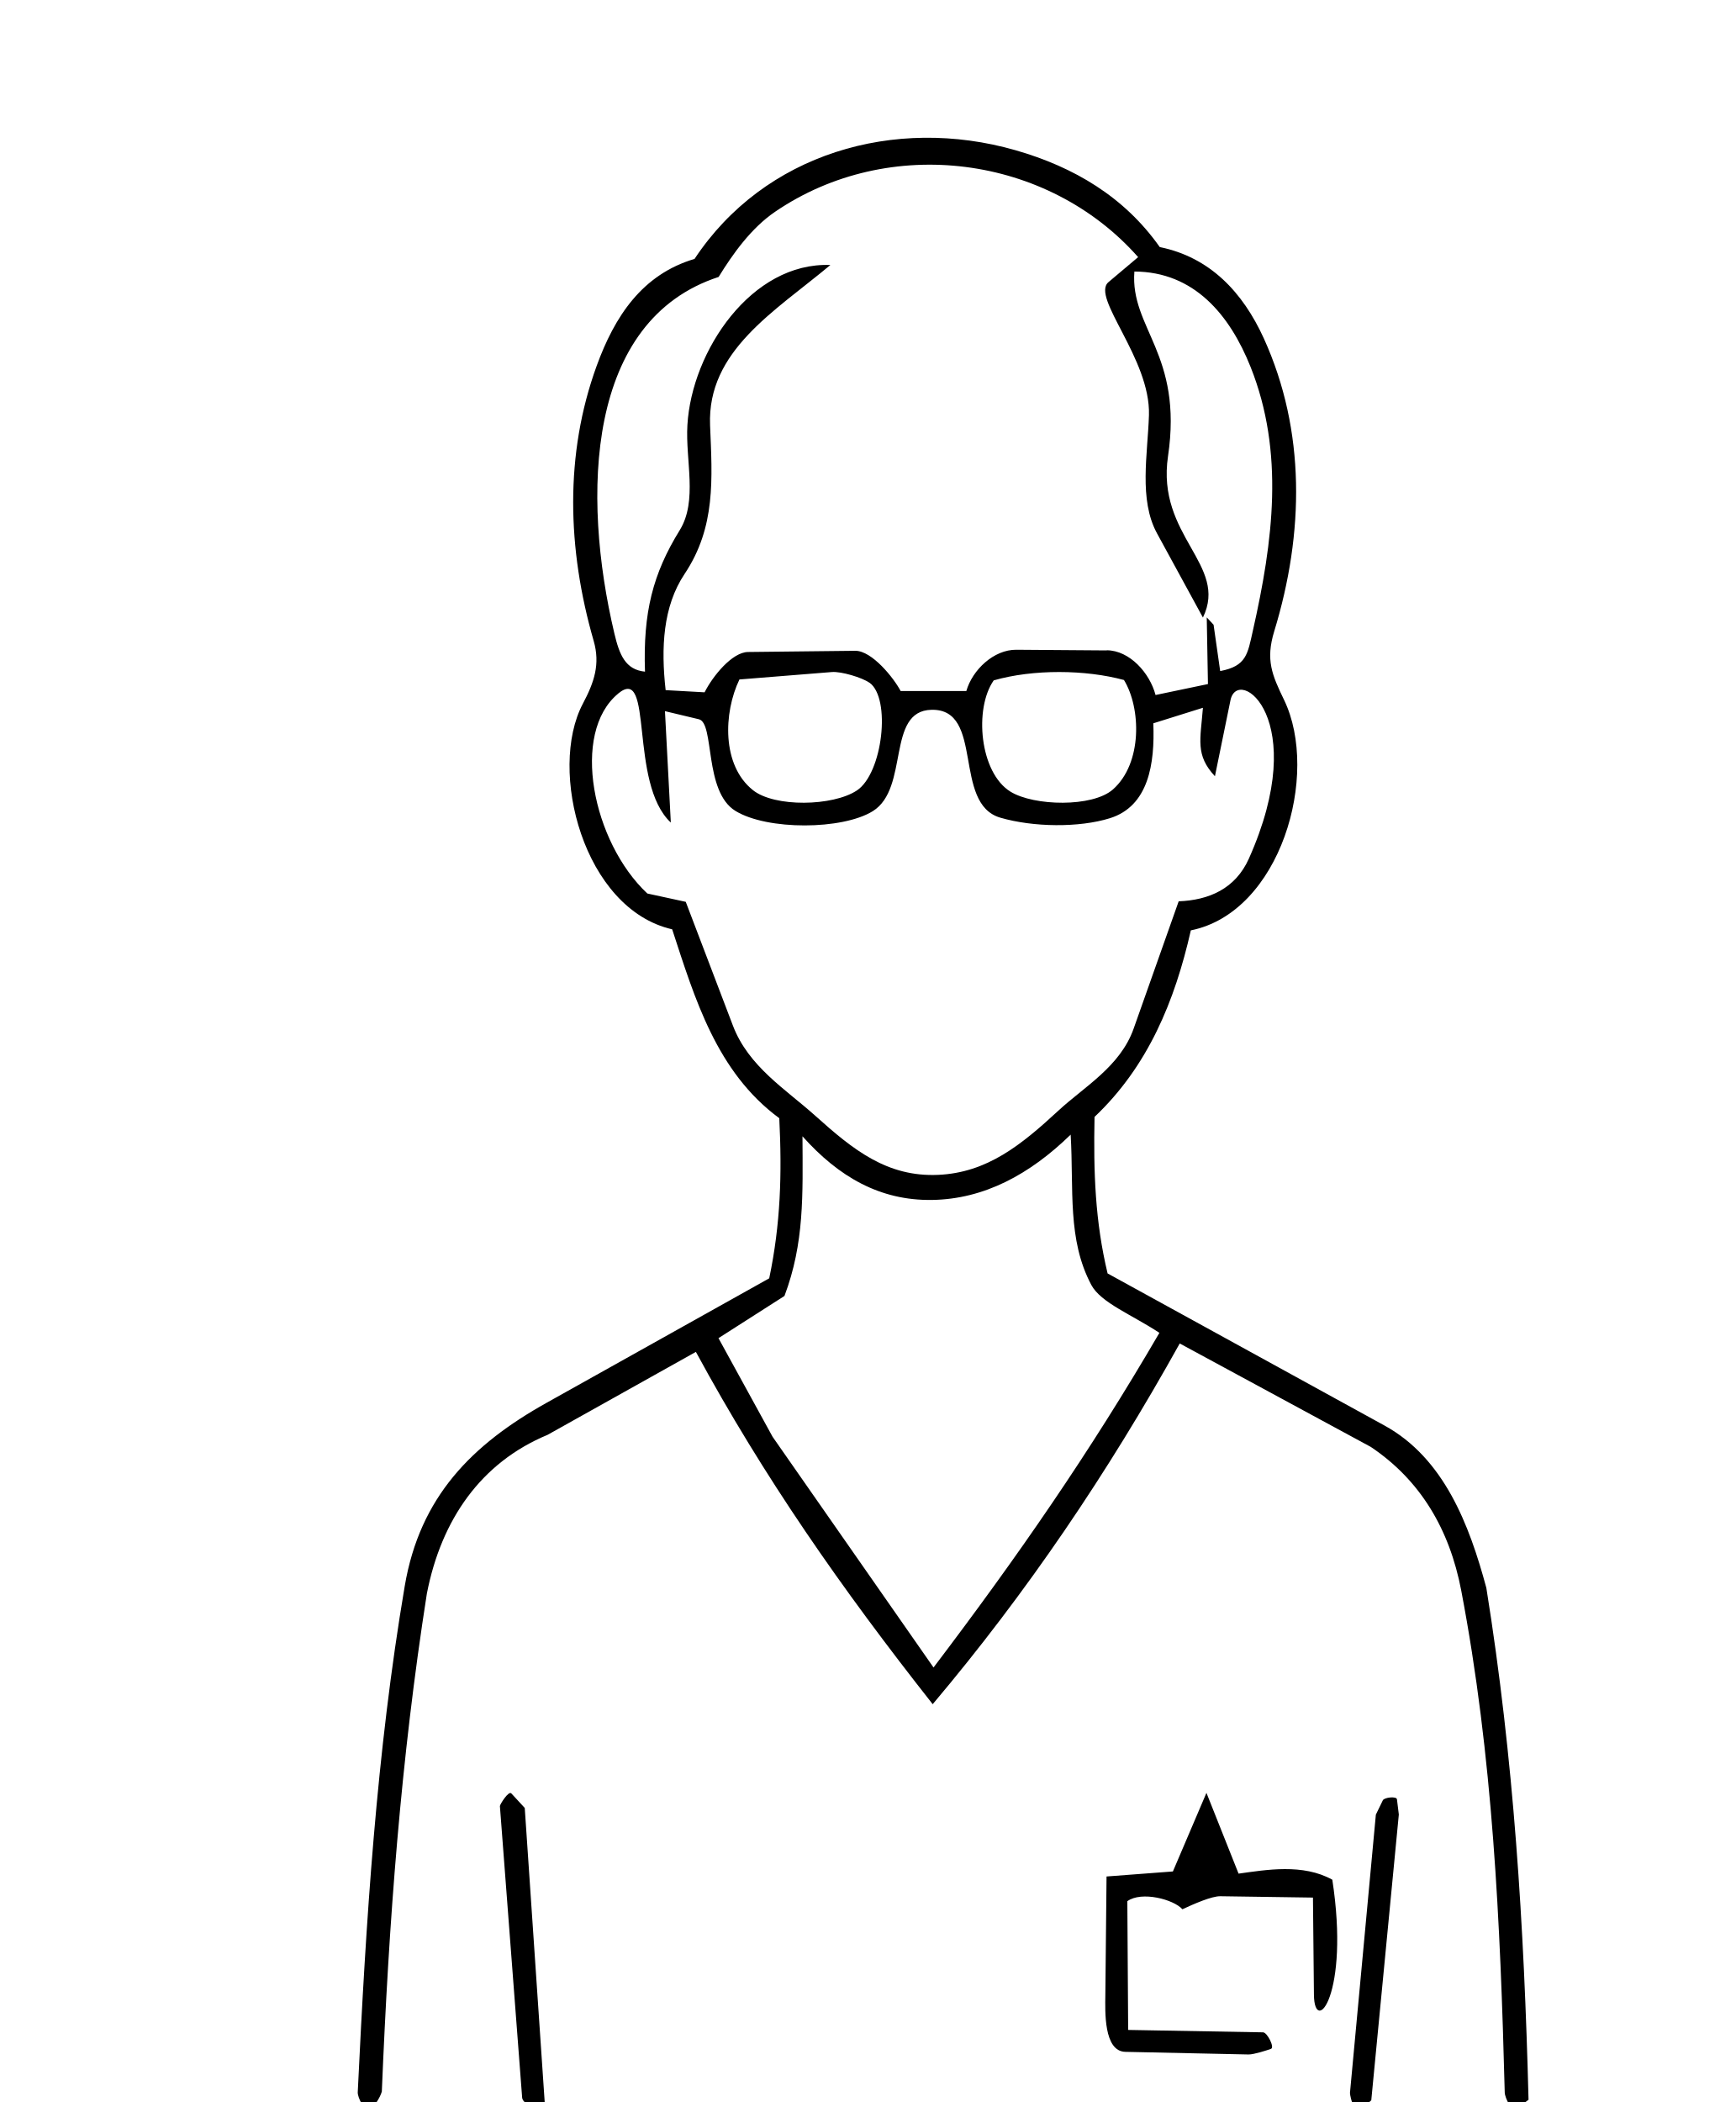
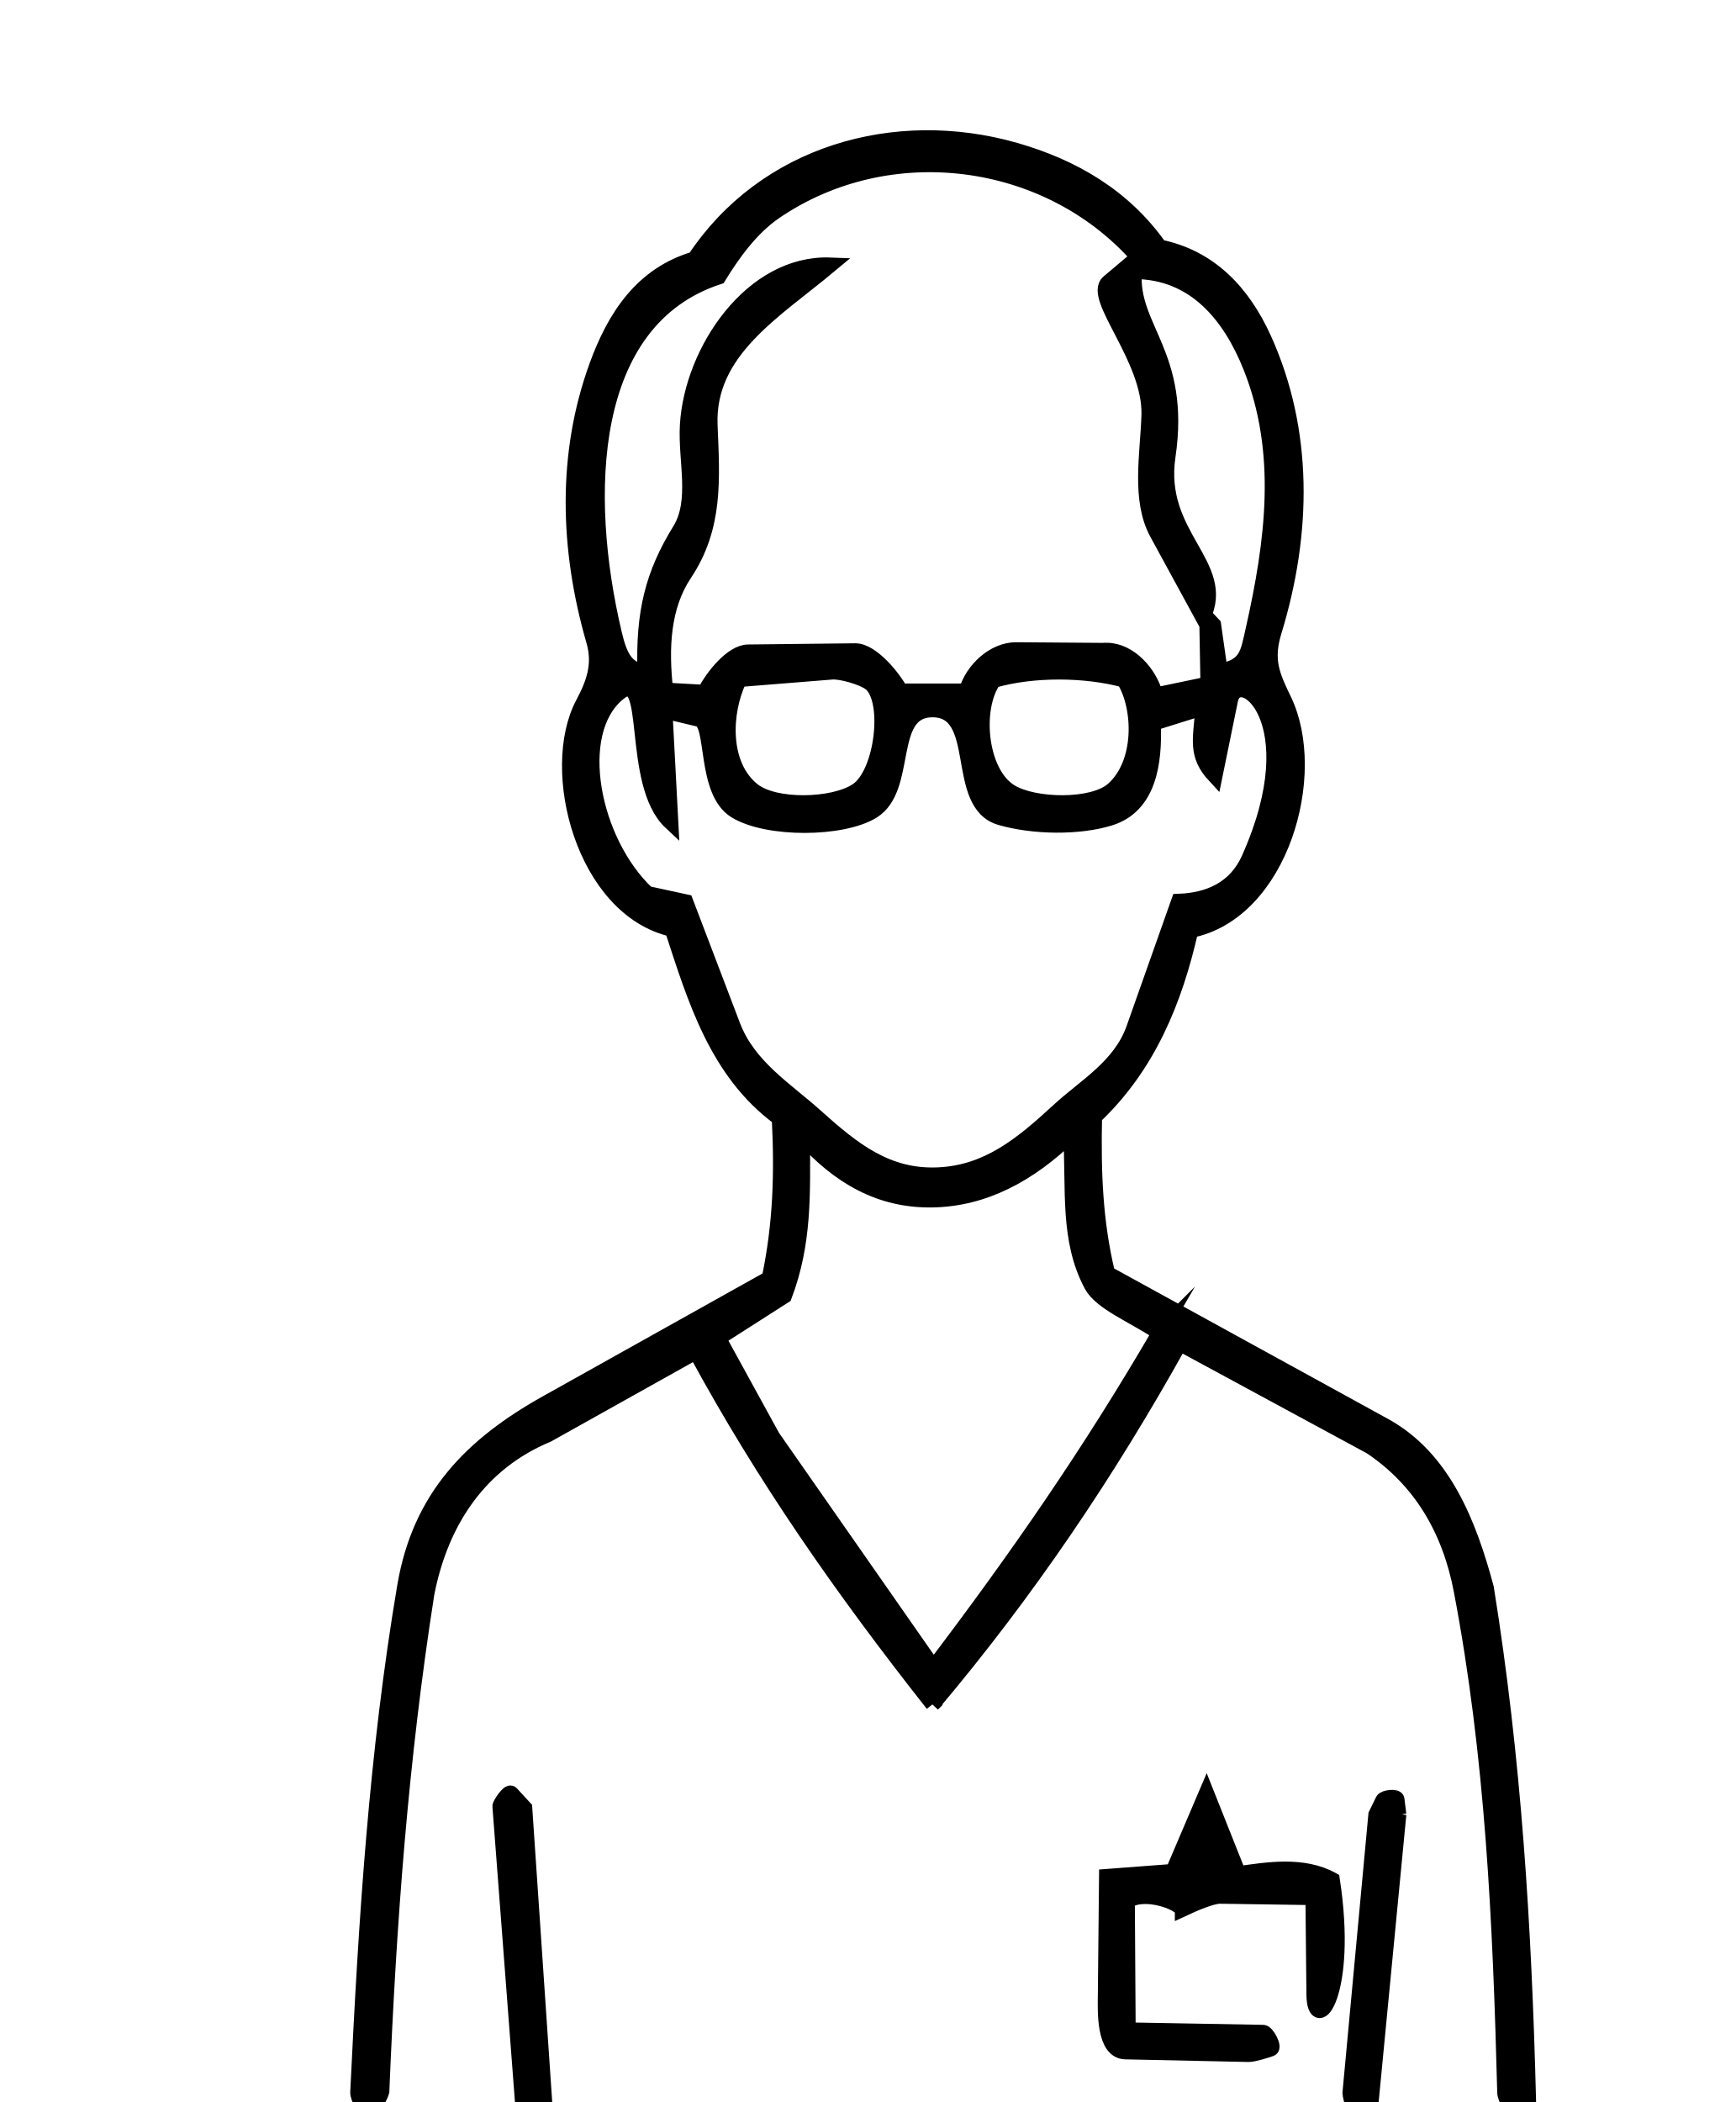
<svg xmlns="http://www.w3.org/2000/svg" id="_レイヤー_1" data-name="レイヤー 1" viewBox="0 0 231.24 280">
-   <path d="M124.26,227.01c-12.19-15.46-22.54-30.31-31.55-46.93l-19.76,11.05c-8.88,3.69-14.16,11.3-16.08,21.14-3.46,22.07-5.07,43.68-6,66.33-.21.8-1.09,2.17-1.68,2.44s-1.56-1.63-1.53-2.33c1.1-22.9,2.49-45.18,6.26-67.43,2.02-11.91,8.95-18.86,18.92-24.43l29.64-16.57c1.52-7.24,1.71-13.94,1.34-21.33-8.35-6.14-11.25-15.94-14.27-25.16-11.81-2.7-16.58-21.19-11.9-30.05,1.51-2.85,2.34-5.26,1.44-8.38-3.53-12.24-3.88-24.86.4-36.62,2.39-6.57,6.04-12.18,13.04-14.25,9.28-14.03,26.64-19.1,42.76-14.48,7.77,2.23,14.5,6.2,19.22,12.9,6.68,1.36,11.06,6,13.87,12.18,5.58,12.29,5.38,25.92,1.38,39-1.17,3.82-.29,5.83,1.31,9.14,4.8,9.95-.47,28.31-12.42,30.7-2.13,9.41-5.71,18.11-12.83,24.85-.15,7.39.08,13.93,1.74,20.85l36.89,20.26c7.92,4.35,11.3,13.2,13.57,21.63,3.66,22.78,5.03,44.97,5.62,68.18l-1.69,1.27c-.51.39-1.46-1.51-1.48-2.23-.59-22.74-1.59-44.84-5.8-66.89-1.55-8.11-5.42-14.67-12.04-19.11l-25.46-13.78c-9.61,17.28-20.34,33.15-32.92,48.06ZM147.45,86.62c3.04.02,5.72,3.01,6.5,5.96l6.98-1.46-.16-8.88.91.98.88,6.17c3.52-.66,3.66-2.3,4.35-5.36,2.7-11.94,4.24-23.77-.3-35.15-2.77-6.94-7.53-12.68-15.48-12.71-.59,7.55,6.5,10.98,4.48,24.6-1.58,10.66,8.08,14.44,4.65,21.49l-6.12-11.22c-2.45-4.5-1.23-10.55-1.07-15.74.23-7.53-7.78-15.7-5.39-17.72l3.95-3.33c-12.02-13.61-33.18-16.4-48.37-6.04-3.19,2.17-5.66,5.65-7.52,8.68-17.67,5.77-18.26,29.05-13.89,47.49.67,2.83,1.46,4.83,4.08,5.09-.27-7.88,1.04-13.04,4.63-18.85,2.41-3.92.74-9.27,1.02-14.01.58-9.88,8.55-21.72,19.05-21.31-7.42,6.2-16.43,11.42-16.03,21.35.29,7.11.79,13.54-3.4,19.81-2.89,4.33-3.15,9.85-2.52,15.47l5.19.29c1.09-2.17,3.68-5.35,5.79-5.37l14.28-.16c2.23-.02,5.15,3.64,6.05,5.36h8.75c.82-2.85,3.68-5.53,6.67-5.5l12.02.09ZM115.84,90.95c-.98-.7-3.77-1.53-5.01-1.43l-12.32.99c-2.13,4.43-2.37,11.44,1.81,14.75,2.88,2.29,10.63,2.15,13.83.04,3.46-2.28,4.58-12.3,1.69-14.36ZM148.27,105.16c3.95-3.49,3.75-10.87,1.47-14.58-5.13-1.39-12.08-1.46-17.35.05-2.63,3.74-1.89,12.29,2.24,14.83,3.13,1.92,10.92,2.1,13.64-.3ZM82.36,92.39c-6.36,5.25-3.43,19.77,3.88,26.63l5.12,1.11,6.28,16.48c2.08,5.47,7.05,8.49,10.97,12.01,5.07,4.56,9.59,8.18,16.37,7.88,6.54-.29,11.07-3.98,16.03-8.56,3.44-3.19,8.23-5.86,10.02-10.92l6-16.96c4.01-.15,7.55-1.66,9.35-5.68,8.35-18.7-1.49-25.79-2.45-21.1l-2.07,10.12c-2.64-2.83-1.93-4.87-1.6-9.12l-6.61,2.07c.22,5.39-.63,11.03-5.78,12.64-4.1,1.28-10.21,1.21-14.6-.07-6.41-1.86-2.08-14.53-9.17-14.37-6.06.13-2.91,10.44-7.82,13.5-4.04,2.51-14.06,2.57-18.3-.03s-2.75-11.7-4.87-12.21l-4.52-1.08.78,14.84c-5.65-5.27-2.23-21.14-7.02-17.18ZM154.46,177.54c-3.66-2.41-7.81-4.01-9.07-6.38-3.22-6.06-2.32-12.69-2.75-20.02-5.44,5.3-11.54,8.6-18.47,8.7s-12.42-3.06-17.26-8.48c.04,7.81.26,14.22-2.4,21.27l-8.79,5.62,7.21,13.14,21.44,30.73c11.17-14.72,20.83-28.66,30.1-44.59Z" />
-   <path d="M157.52,254.32c-1.16-1.31-5.44-2.44-7.33-1.07l.11,17.15,17.97.32c.55,0,1.58,2.01,1.06,2.2s-2.29.76-2.99.75l-16.41-.35c-2.92-.06-2.69-5.49-2.67-7.51l.16-15.85,8.84-.67,4.47-10.47,4.28,10.76c3.69-.51,8.57-1.37,12.49.81,2.35,15.34-2.39,20.9-2.45,15.32l-.13-12.94-12.34-.18c-1.15-.02-3.54,1.03-5.06,1.74Z" />
-   <path d="M69.57,279.5l-2.97-38.91c-.02-.2,1.16-2.09,1.52-1.7l1.79,1.94,2.7,39.81c-1.1.3-2.86-.29-3.03-1.14Z" />
-   <path d="M186.36,241.7l-3.67,38.07-1.64,1.49c-.5.46-1.16-1.77-1.2-2.46l3.45-37.08.93-1.91c.19-.39,1.83-.57,1.88-.13l.25,2.03Z" />
+   <defs>
+     <style>
+       .cls-1 {
+         stroke: #000;
+         stroke-miterlimit: 10;
+         stroke-width: 2px;
+       }
+     </style>
+   </defs>
+   <path class="cls-1" d="M124.26,227.01c-12.19-15.46-22.54-30.31-31.55-46.93l-19.76,11.05c-8.88,3.69-14.16,11.3-16.08,21.14-3.46,22.07-5.07,43.68-6,66.33-.21.8-1.09,2.17-1.68,2.44s-1.56-1.63-1.53-2.33c1.1-22.9,2.49-45.18,6.26-67.43,2.02-11.91,8.95-18.86,18.92-24.43l29.64-16.57c1.52-7.24,1.71-13.94,1.34-21.33-8.35-6.14-11.25-15.94-14.27-25.16-11.81-2.7-16.58-21.19-11.9-30.05,1.51-2.85,2.34-5.26,1.44-8.38-3.53-12.24-3.88-24.86.4-36.62,2.39-6.57,6.04-12.18,13.04-14.25,9.28-14.03,26.64-19.1,42.76-14.48,7.77,2.23,14.5,6.2,19.22,12.9,6.68,1.36,11.06,6,13.87,12.18,5.58,12.29,5.38,25.92,1.38,39-1.17,3.82-.29,5.83,1.31,9.14,4.8,9.95-.47,28.31-12.42,30.7-2.13,9.41-5.71,18.11-12.83,24.85-.15,7.39.08,13.93,1.74,20.85l36.89,20.26c7.92,4.35,11.3,13.2,13.57,21.63,3.66,22.78,5.03,44.97,5.62,68.18l-1.69,1.27c-.51.39-1.46-1.51-1.48-2.23-.59-22.74-1.59-44.84-5.8-66.89-1.55-8.11-5.42-14.67-12.04-19.11l-25.46-13.78c-9.61,17.28-20.34,33.15-32.92,48.06ZM147.45,86.62c3.04.02,5.72,3.01,6.5,5.96l6.98-1.46-.16-8.88.91.98.88,6.17c3.52-.66,3.66-2.3,4.35-5.36,2.7-11.94,4.24-23.77-.3-35.15-2.77-6.94-7.53-12.68-15.48-12.71-.59,7.55,6.5,10.98,4.48,24.6-1.58,10.66,8.08,14.44,4.65,21.49l-6.12-11.22c-2.45-4.5-1.23-10.55-1.07-15.74.23-7.53-7.78-15.7-5.39-17.72l3.95-3.33c-12.02-13.61-33.18-16.4-48.37-6.04-3.19,2.17-5.66,5.65-7.52,8.68-17.67,5.77-18.26,29.05-13.89,47.49.67,2.83,1.46,4.83,4.08,5.09-.27-7.88,1.04-13.04,4.63-18.85,2.41-3.92.74-9.27,1.02-14.01.58-9.88,8.55-21.72,19.05-21.31-7.42,6.2-16.43,11.42-16.03,21.35.29,7.11.79,13.54-3.4,19.81-2.89,4.33-3.15,9.85-2.52,15.47l5.19.29c1.09-2.17,3.68-5.35,5.79-5.37l14.28-.16c2.23-.02,5.15,3.64,6.05,5.36h8.75c.82-2.85,3.68-5.53,6.67-5.5l12.02.09ZM115.84,90.95c-.98-.7-3.77-1.53-5.01-1.43l-12.32.99c-2.13,4.43-2.37,11.44,1.81,14.75,2.88,2.29,10.63,2.15,13.83.04,3.46-2.28,4.58-12.3,1.69-14.36ZM148.27,105.16c3.95-3.49,3.75-10.87,1.47-14.58-5.13-1.39-12.08-1.46-17.35.05-2.63,3.74-1.89,12.29,2.24,14.83,3.13,1.92,10.92,2.1,13.64-.3ZM82.36,92.39c-6.36,5.25-3.43,19.77,3.88,26.63l5.12,1.11,6.28,16.48c2.08,5.47,7.05,8.49,10.97,12.01,5.07,4.56,9.59,8.18,16.37,7.88,6.54-.29,11.07-3.98,16.03-8.56,3.44-3.19,8.23-5.86,10.02-10.92l6-16.96c4.01-.15,7.55-1.66,9.35-5.68,8.35-18.7-1.49-25.79-2.45-21.1l-2.07,10.12c-2.64-2.83-1.93-4.87-1.6-9.12l-6.61,2.07c.22,5.39-.63,11.03-5.78,12.64-4.1,1.28-10.21,1.21-14.6-.07-6.41-1.86-2.08-14.53-9.17-14.37-6.06.13-2.91,10.44-7.82,13.5-4.04,2.51-14.06,2.57-18.3-.03s-2.75-11.7-4.87-12.21l-4.52-1.08.78,14.84c-5.65-5.27-2.23-21.14-7.02-17.18ZM154.46,177.54c-3.66-2.41-7.81-4.01-9.07-6.38-3.22-6.06-2.32-12.69-2.75-20.02-5.44,5.3-11.54,8.6-18.47,8.7s-12.42-3.06-17.26-8.48c.04,7.81.26,14.22-2.4,21.27l-8.79,5.62,7.21,13.14,21.44,30.73c11.17-14.72,20.83-28.66,30.1-44.59Z" />
+   <path class="cls-1" d="M157.52,254.32c-1.16-1.31-5.44-2.44-7.33-1.07l.11,17.15,17.97.32c.55,0,1.58,2.01,1.06,2.2s-2.29.76-2.99.75l-16.41-.35c-2.92-.06-2.69-5.49-2.67-7.51l.16-15.85,8.84-.67,4.47-10.47,4.28,10.76c3.69-.51,8.57-1.37,12.49.81,2.35,15.34-2.39,20.9-2.45,15.32l-.13-12.94-12.34-.18c-1.15-.02-3.54,1.03-5.06,1.74Z" />
+   <path class="cls-1" d="M69.57,279.5l-2.97-38.91c-.02-.2,1.16-2.09,1.52-1.7l1.79,1.94,2.7,39.81c-1.1.3-2.86-.29-3.03-1.14Z" />
+   <path class="cls-1" d="M186.36,241.7l-3.67,38.07-1.64,1.49c-.5.46-1.16-1.77-1.2-2.46l3.45-37.08.93-1.91c.19-.39,1.83-.57,1.88-.13l.25,2.03Z" />
</svg>
